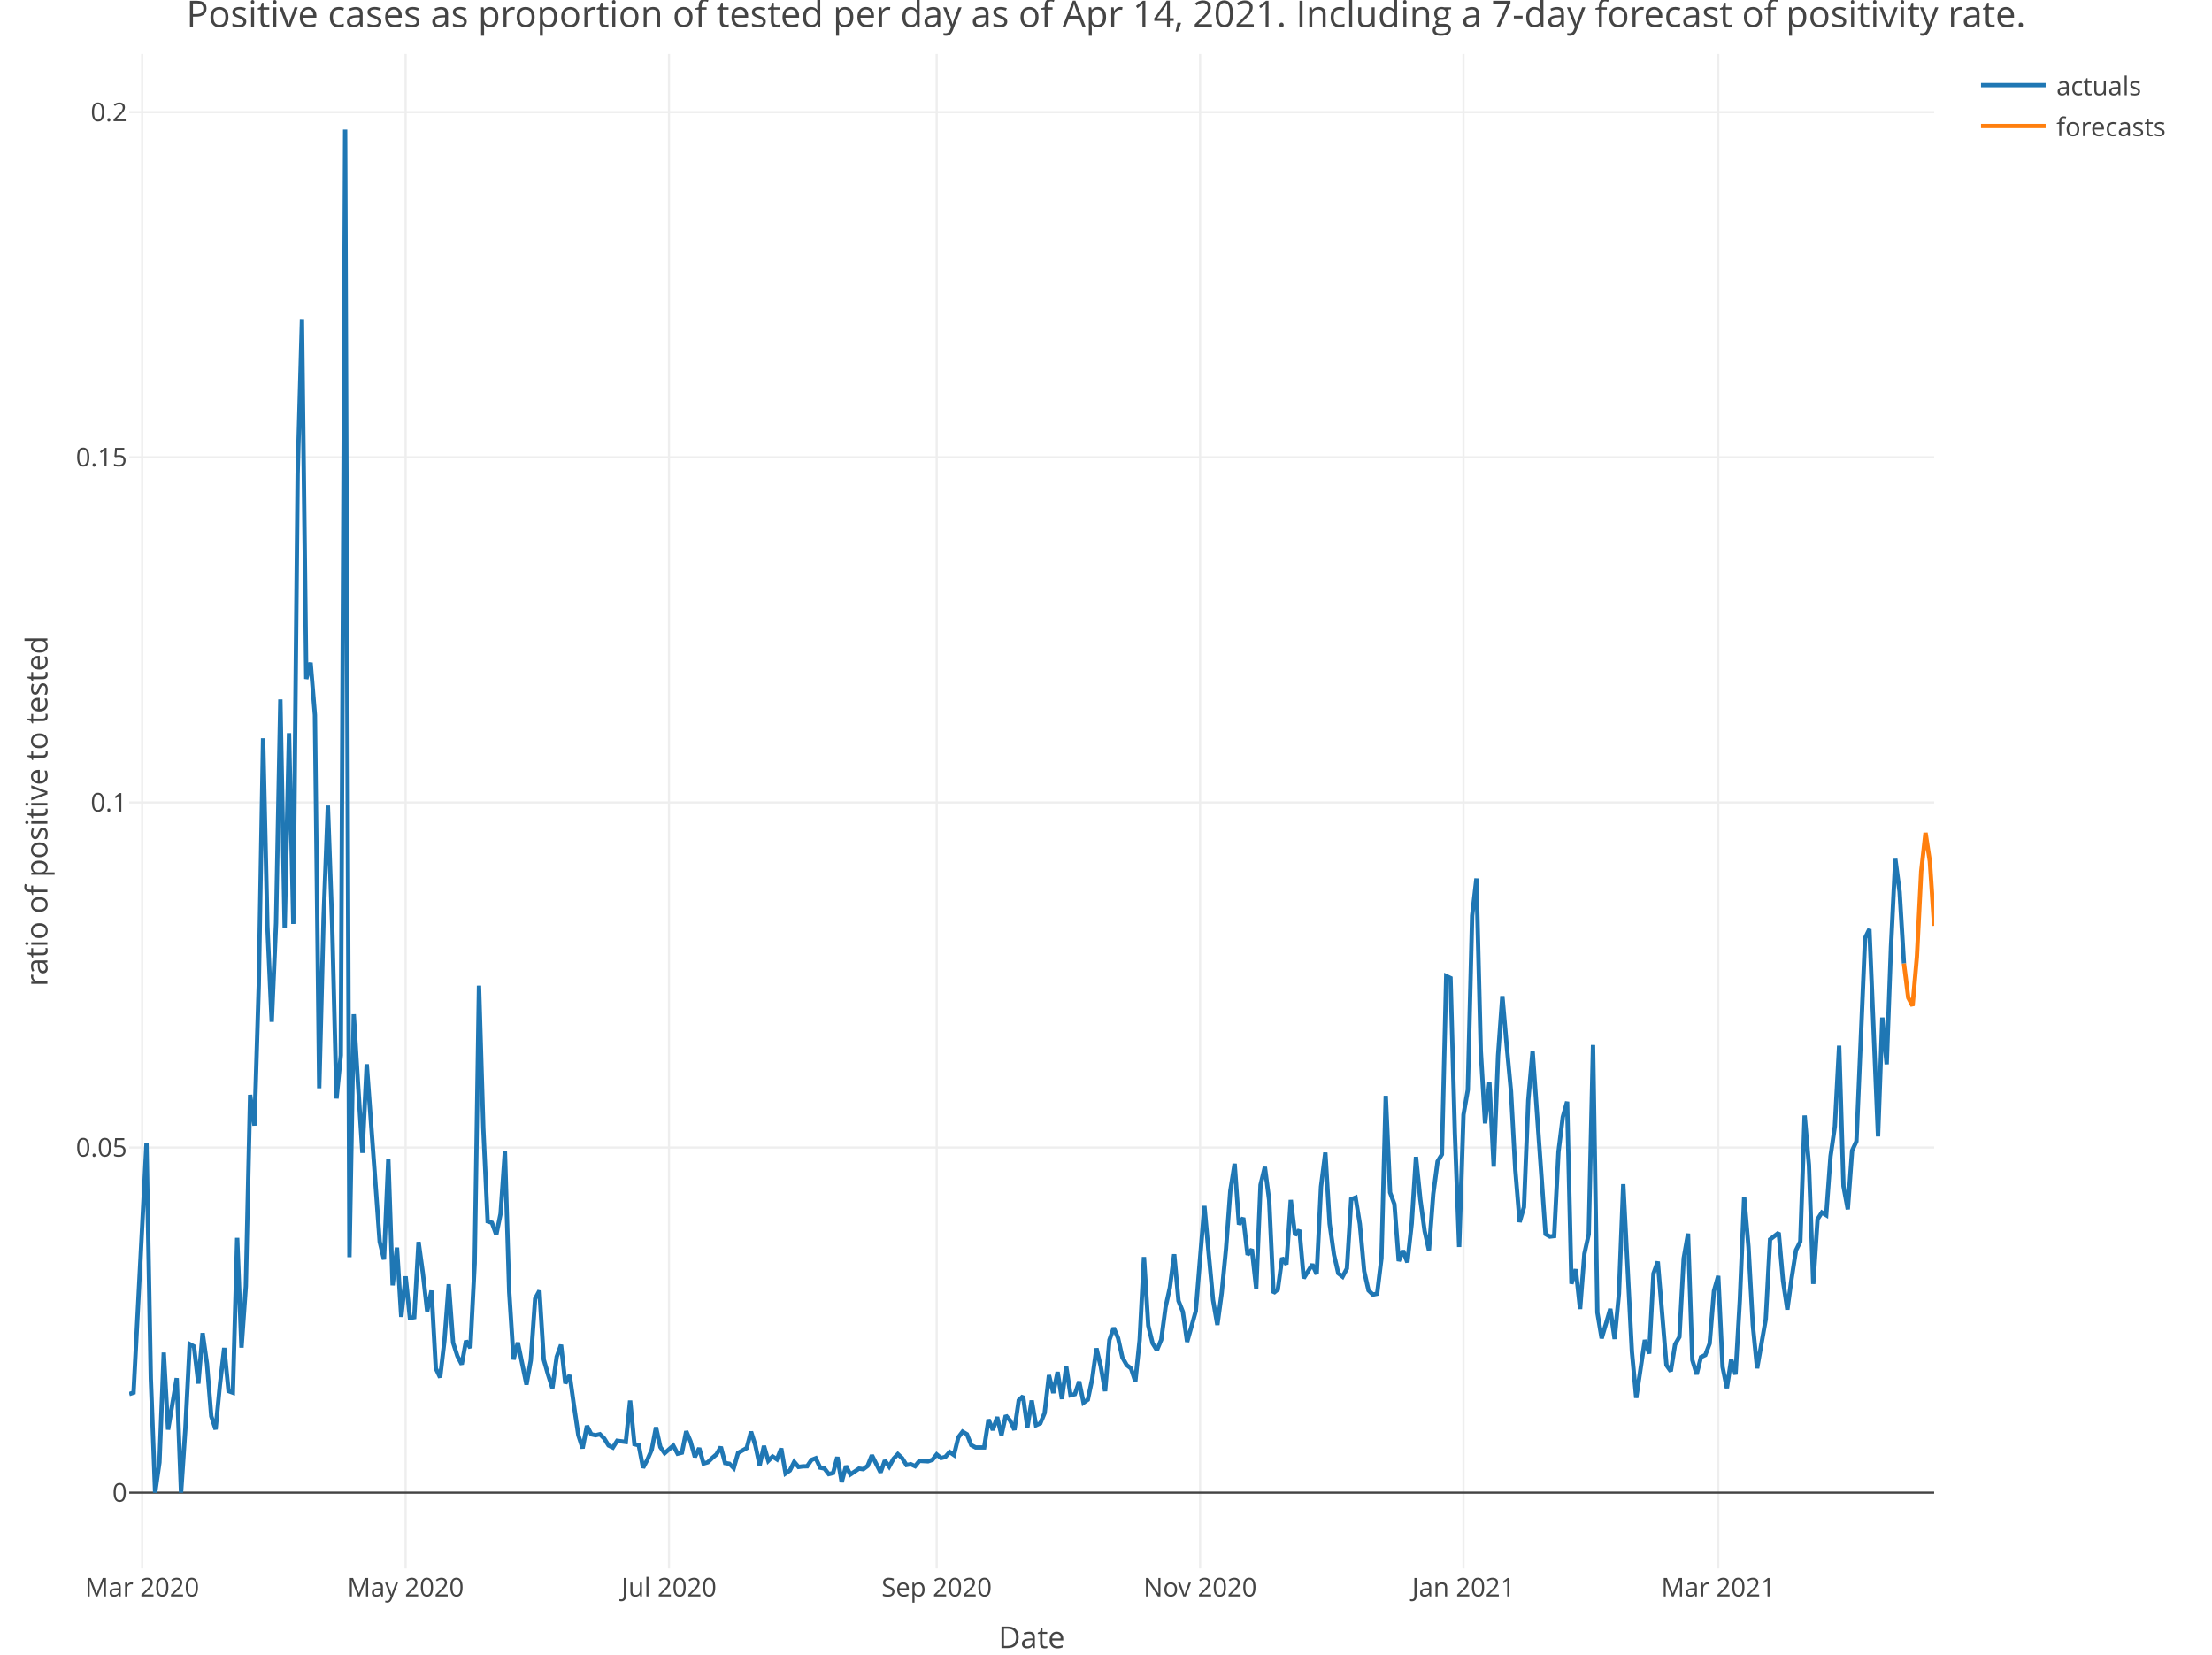
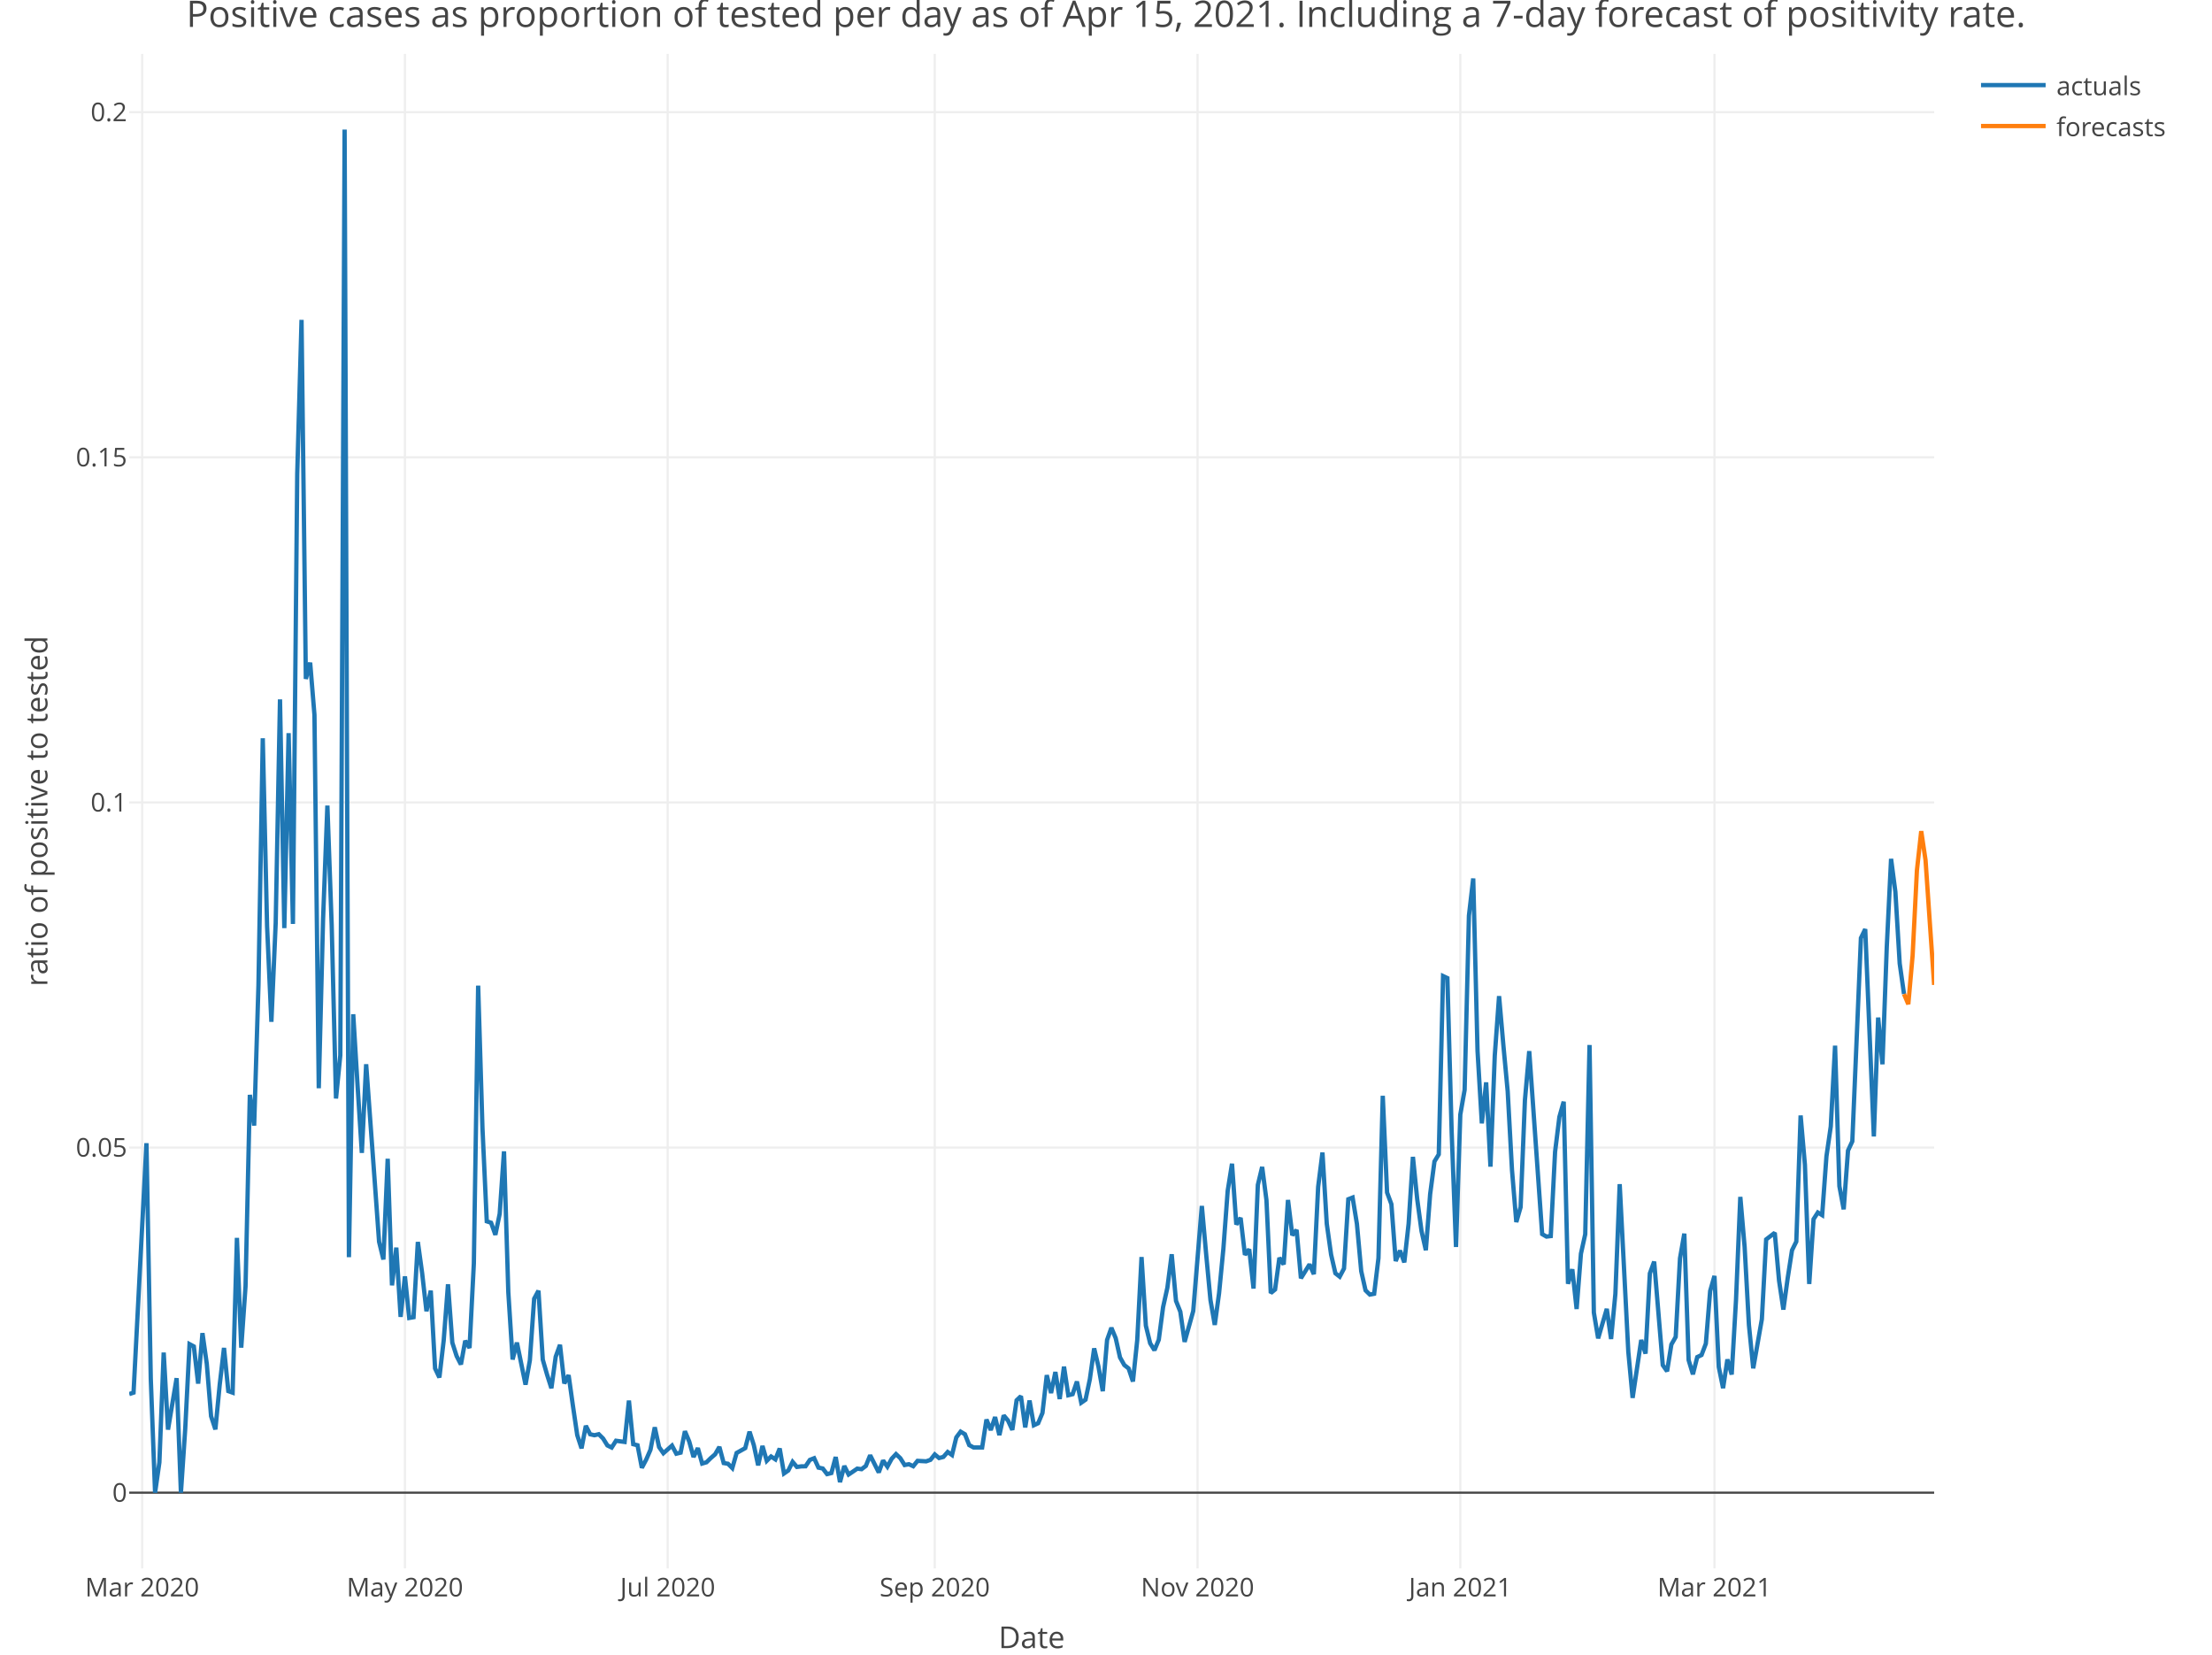
<svg xmlns="http://www.w3.org/2000/svg" class="main-svg" width="1027" height="768" style="" viewBox="0 0 1027 768">
  <rect x="0" y="0" width="1027" height="768" style="fill: rgb(255, 255, 255); fill-opacity: 1;" />
-   <defs id="defs-3c6a8c">
+   <defs id="defs-6b37f3">
    <g class="clips">
-       <clipPath id="clip3c6a8cxyplot" class="plotclip">
+       <clipPath id="clip6b37f3xyplot" class="plotclip">
        <rect width="838" height="703" />
      </clipPath>
-       <clipPath class="axesclip" id="clip3c6a8cx">
+       <clipPath class="axesclip" id="clip6b37f3x">
        <rect x="60" y="0" width="838" height="768" />
      </clipPath>
-       <clipPath class="axesclip" id="clip3c6a8cy">
+       <clipPath class="axesclip" id="clip6b37f3y">
        <rect x="0" y="25" width="1027" height="703" />
      </clipPath>
-       <clipPath class="axesclip" id="clip3c6a8cxy">
+       <clipPath class="axesclip" id="clip6b37f3xy">
        <rect x="60" y="25" width="838" height="703" />
      </clipPath>
    </g>
    <g class="gradients" />
  </defs>
  <g class="bglayer" />
  <g class="layer-below">
    <g class="imagelayer" />
    <g class="shapelayer" />
  </g>
  <g class="cartesianlayer">
    <g class="subplot xy">
      <g class="layer-subplot">
        <g class="shapelayer" />
        <g class="imagelayer" />
      </g>
      <g class="gridlayer">
        <g class="x">
-           <path class="xgrid crisp" transform="translate(66.01,0)" d="M0,25v703" style="stroke: rgb(238, 238, 238); stroke-opacity: 1; stroke-width: 1px;" />
-           <path class="xgrid crisp" transform="translate(188.31,0)" d="M0,25v703" style="stroke: rgb(238, 238, 238); stroke-opacity: 1; stroke-width: 1px;" />
-           <path class="xgrid crisp" transform="translate(310.6,0)" d="M0,25v703" style="stroke: rgb(238, 238, 238); stroke-opacity: 1; stroke-width: 1px;" />
-           <path class="xgrid crisp" transform="translate(434.89,0)" d="M0,25v703" style="stroke: rgb(238, 238, 238); stroke-opacity: 1; stroke-width: 1px;" />
-           <path class="xgrid crisp" transform="translate(557.19,0)" d="M0,25v703" style="stroke: rgb(238, 238, 238); stroke-opacity: 1; stroke-width: 1px;" />
-           <path class="xgrid crisp" transform="translate(679.48,0)" d="M0,25v703" style="stroke: rgb(238, 238, 238); stroke-opacity: 1; stroke-width: 1px;" />
-           <path class="xgrid crisp" transform="translate(797.76,0)" d="M0,25v703" style="stroke: rgb(238, 238, 238); stroke-opacity: 1; stroke-width: 1px;" />
+           <path class="xgrid crisp" transform="translate(66,0)" d="M0,25v703" style="stroke: rgb(238, 238, 238); stroke-opacity: 1; stroke-width: 1px;" />
+           <path class="xgrid crisp" transform="translate(188,0)" d="M0,25v703" style="stroke: rgb(238, 238, 238); stroke-opacity: 1; stroke-width: 1px;" />
+           <path class="xgrid crisp" transform="translate(310,0)" d="M0,25v703" style="stroke: rgb(238, 238, 238); stroke-opacity: 1; stroke-width: 1px;" />
+           <path class="xgrid crisp" transform="translate(434,0)" d="M0,25v703" style="stroke: rgb(238, 238, 238); stroke-opacity: 1; stroke-width: 1px;" />
+           <path class="xgrid crisp" transform="translate(556,0)" d="M0,25v703" style="stroke: rgb(238, 238, 238); stroke-opacity: 1; stroke-width: 1px;" />
+           <path class="xgrid crisp" transform="translate(678,0)" d="M0,25v703" style="stroke: rgb(238, 238, 238); stroke-opacity: 1; stroke-width: 1px;" />
+           <path class="xgrid crisp" transform="translate(796,0)" d="M0,25v703" style="stroke: rgb(238, 238, 238); stroke-opacity: 1; stroke-width: 1px;" />
        </g>
        <g class="y">
          <path class="ygrid crisp" transform="translate(0,532.65)" d="M60,0h838" style="stroke: rgb(238, 238, 238); stroke-opacity: 1; stroke-width: 1px;" />
          <path class="ygrid crisp" transform="translate(0,372.46)" d="M60,0h838" style="stroke: rgb(238, 238, 238); stroke-opacity: 1; stroke-width: 1px;" />
          <path class="ygrid crisp" transform="translate(0,212.26)" d="M60,0h838" style="stroke: rgb(238, 238, 238); stroke-opacity: 1; stroke-width: 1px;" />
          <path class="ygrid crisp" transform="translate(0,52.06)" d="M60,0h838" style="stroke: rgb(238, 238, 238); stroke-opacity: 1; stroke-width: 1px;" />
        </g>
      </g>
      <g class="zerolinelayer">
        <path class="yzl zl crisp" transform="translate(0,692.85)" d="M60,0h838" style="stroke: rgb(68, 68, 68); stroke-opacity: 1; stroke-width: 1px;" />
      </g>
      <path class="xlines-below" />
      <path class="ylines-below" />
      <g class="overlines-below" />
      <g class="xaxislayer-below" />
      <g class="yaxislayer-below" />
      <g class="overaxes-below" />
-       <g class="plot" transform="translate(60, 25)" clip-path="url('#clip3c6a8cxyplot')">
+       <g class="plot" transform="translate(60, 25)" clip-path="url('#clip6b37f3xyplot')">
        <g class="scatterlayer mlayer">
-           <g class="trace scatter trace03b2f6" style="stroke-miterlimit: 2; opacity: 1;">
+           <g class="trace scatter traceb8b7d5" style="stroke-miterlimit: 2; opacity: 1;">
            <g class="fills" />
            <g class="errorbars" />
            <g class="lines">
-               <path class="js-line" d="M0,622.08L2,621.42L8.02,505.63L10.02,614.89L12.03,667.85L14.03,653.8L16.04,602.8L18.04,638.59L22.05,614.7L24.06,667.85L26.06,638.18L28.07,598.9L30.07,599.97L32.08,617.23L34.08,593.79L36.09,608L38.09,632.36L40.1,638.47L42.1,617.81L44.11,600.66L46.11,620.7L48.11,621.42L50.12,549.58L52.12,600.54L54.13,572.07L56.13,483.2L58.14,497.46L60.14,432.27L62.15,317.67L64.15,404.9L66.16,449.29L68.16,403.44L70.17,299.64L72.17,405.8L74.18,315.31L76.18,403.85L78.19,194.99L80.19,123.47L82.2,290.13L84.2,282.57L86.21,306.88L88.21,480.13L90.22,401.54L92.22,348.91L94.22,404.5L96.23,484.89L98.23,464.79L100.24,35.15L102.24,558.54L104.25,445.78L106.25,478.64L108.26,510.14L110.26,468.98L114.27,523.68L116.28,551.37L118.28,559.61L120.29,512.85L122.29,571.63L124.3,554.1L126.3,586.26L128.31,567.44L130.31,586.75L132.32,586.4L134.32,551.47L136.33,566L138.33,583.63L140.33,574.06L142.34,610.19L144.34,614.38L146.35,597.21L148.35,571.12L150.36,598.21L152.36,604.43L154.37,608.32L156.37,597.34L158.38,600.68L160.38,561.46L162.39,432.5L164.39,498.58L166.4,541.9L168.4,542.55L170.41,548.15L172.41,538.38L174.42,509.42L176.42,574.73L178.43,606.03L180.43,598.19L184.44,617.71L186.44,606.46L188.45,577.83L190.45,574.11L192.46,606.1L194.46,613.07L196.47,619.36L198.47,604.76L200.48,599.22L202.48,617.15L204.49,613.3L206.49,627.52L208.5,641.13L210.5,647.27L212.51,636.81L214.51,640.74L216.52,641.19L218.52,640.71L220.53,642.7L222.53,645.92L224.54,646.9L226.54,643.75L230.55,644.3L232.56,625.1L234.56,645.35L236.56,645.84L238.57,656.3L240.57,652.54L242.58,647.93L244.58,637.5L246.59,646.68L248.59,649.53L252.6,646L254.61,649.76L256.61,649.27L258.62,639.33L260.62,644.1L262.63,651.29L264.63,647.16L266.64,654.33L268.64,653.74L270.65,651.78L272.65,650.06L274.66,646.61L276.66,654.1L278.67,654.43L280.67,656.44L282.67,649.41L286.68,647.17L288.69,639.54L290.69,645.81L292.7,655.16L294.7,646.16L296.71,653.06L298.71,651.06L300.72,652.39L302.72,647.33L304.73,658.93L306.73,657.55L308.74,653.55L310.74,655.91L312.75,655.64L314.75,655.6L316.76,652.64L318.76,651.86L320.77,656.22L322.77,656.63L324.78,659.23L326.78,658.74L328.78,651.31L330.79,662.95L332.79,655.46L334.8,659.41L336.8,658.07L338.81,656.69L340.81,656.95L342.82,655.44L344.82,650.49L348.83,658.45L350.84,652.9L352.84,655.77L354.85,652.09L356.85,649.95L358.86,651.84L360.86,655.01L362.87,654.64L364.87,655.57L366.88,653.08L370.89,653.3L372.89,652.61L374.89,650.1L376.9,651.77L378.9,651.26L380.91,648.97L382.91,650.37L384.92,642.19L386.92,639.53L388.93,640.73L390.93,645.77L392.94,646.85L396.95,646.86L398.95,633.9L400.96,638.78L402.96,632.76L404.97,641.13L406.97,631.99L408.98,634.36L410.98,638.71L412.99,624.97L414.99,623.07L417,637.56L419,625.07L421,636.55L423.01,635.62L425.01,630.84L427.02,613.3L429.02,621.6L431.03,611.84L433.03,624.37L435.04,609.35L437.04,622.62L439.05,622.13L441.05,616.26L443.06,626.08L445.06,624.69L447.07,615.19L449.07,600.87L451.08,609.34L453.08,620.74L455.09,596.96L457.09,591.32L459.1,596.12L461.1,605.07L463.11,608.61L465.11,610.18L467.11,616.24L469.12,597.06L471.12,558.47L473.13,590.32L475.13,598.51L477.14,601.72L479.14,596.88L481.15,581.74L483.15,572.69L485.16,557.19L487.16,578.81L489.17,583.84L491.17,597.85L495.18,583.55L497.19,559.02L499.19,534.77L501.2,557.15L503.2,578.42L505.21,589.98L507.21,575.25L509.22,554.62L511.22,527.74L513.22,515.16L515.23,543.38L517.23,540.29L519.24,557.44L521.24,554.88L523.25,573.11L525.25,525L527.26,516.66L529.26,532.08L531.27,575.19L533.27,573.54L535.28,558.83L537.28,561.9L539.29,531.98L541.29,548.35L543.3,545.91L545.3,568.32L549.31,561.88L551.32,566.43L553.32,525.89L555.33,509.97L557.33,543.03L559.33,557.32L561.34,566.01L563.34,567.58L565.35,563.81L567.35,531.65L569.36,530.86L571.36,543.11L573.37,565.06L575.37,573.94L577.38,575.9L579.38,575.51L581.39,558.98L583.39,483.63L585.4,528.53L587.4,533.92L589.41,560.34L591.41,555.49L593.42,560.95L595.42,543.05L597.43,511.99L599.43,531.69L601.44,546.47L603.44,555.31L605.44,529.24L607.45,514.11L609.45,510.83L611.46,428.06L613.46,429L615.47,500.87L617.47,553.82L619.48,492.37L621.48,480.92L623.49,400.04L625.49,382.75L627.5,462.85L629.5,496.43L631.51,477.4L633.51,516.53L635.52,464.99L637.52,437.37L639.53,460.25L641.53,481.58L643.54,518.12L645.54,542.24L647.55,535.31L649.55,485.67L651.56,462.9L657.57,547.82L659.57,548.98L661.58,548.74L663.58,509.64L665.59,493.44L667.59,486.36L669.6,570.9L671.6,564.15L673.61,582.6L675.61,556.94L677.62,547.88L679.62,460.05L681.63,584.25L683.63,596.21L687.64,582.53L689.65,596.52L691.65,575.5L693.66,524.65L697.67,602.43L699.67,623.85L703.68,596.97L705.68,603.31L707.69,566.1L709.69,560.6L713.7,608.64L715.71,611.49L717.71,599.06L719.72,595.56L721.72,559.07L723.73,547.61L725.73,606.29L727.74,612.9L729.74,604.92L731.75,603.95L733.75,598.67L735.76,574.24L737.76,567.25L739.77,609.51L741.77,619.33L743.78,606L745.78,613L747.78,578.51L749.79,530.56L751.79,553.71L753.8,589.98L755.8,610.13L759.81,587.36L761.82,550.3L765.83,547.22L767.83,569.5L769.84,582.88L771.84,568.25L773.85,555.34L775.85,551.3L777.86,492.76L779.86,515.7L781.87,570.98L783.87,540.92L785.88,537.8L787.88,539.02L789.89,511.69L791.89,497.87L793.89,460.36L795.9,525.56L797.9,536.33L799.91,509.07L801.91,504.77L803.92,457.78L805.92,410.4L807.93,406.27L811.94,502.5L813.94,447.31L815.95,469.01L817.95,414.62L819.96,373.65L821.96,389L823.97,422.22" style="vector-effect: non-scaling-stroke; fill: none; stroke: rgb(31, 119, 180); stroke-opacity: 1; stroke-width: 2px; opacity: 1;" />
+               <path class="js-line" d="M0,622.08L2,621.42L8,505.63L10,614.89L12,667.85L14,653.8L16,602.8L18,638.59L22,614.7L24,667.85L26,638.18L28,598.9L30,599.97L32,617.23L34,593.79L36,608L38,632.36L40,638.47L42,617.81L44,600.66L46,620.7L48,621.42L50,549.58L52,600.54L54,572.07L56,483.2L58,497.46L60,432.27L62,317.67L64,404.9L66,449.29L68,403.44L70,299.64L72,405.8L74,315.31L76,403.85L78,194.99L80,123.47L82,290.13L84,282.57L86,306.88L88,480.13L90,401.54L92,348.91L94,404.5L96,484.89L98,464.79L100,35.15L102,558.54L104,445.78L106,478.64L108,510.14L110,468.98L114,523.68L116,551.37L118,559.61L120,512.85L122,571.63L124,554.1L126,586.26L128,567.44L130,586.75L132,586.4L134,551.47L136,566L138,583.63L140,574.06L142,610.19L144,614.38L146,597.21L148,571.12L150,598.21L152,604.43L154,608.32L156,597.34L158,600.68L160,561.46L162,432.5L164,498.58L166,541.9L168,542.55L170,548.15L172,538.38L174,509.42L176,574.73L178,606.03L180,598.19L184,617.71L186,606.46L188,577.83L190,574.11L192,606.1L194,613.07L196,619.36L198,604.76L200,599.22L202,617.15L204,613.3L206,627.52L208,641.13L210,647.27L212,636.81L214,640.74L216,641.19L218,640.71L220,642.7L222,645.92L224,646.9L226,643.75L230,644.3L232,625.1L234,645.35L236,645.84L238,656.3L240,652.54L242,647.93L244,637.5L246,646.68L248,649.53L252,646L254,649.76L256,649.27L258,639.33L260,644.1L262,651.29L264,647.16L266,654.33L268,653.74L270,651.78L272,650.06L274,646.61L276,654.1L278,654.43L280,656.44L282,649.41L286,647.17L288,639.54L290,645.81L292,655.16L294,646.16L296,653.06L298,651.06L300,652.39L302,647.33L304,658.93L306,657.55L308,653.55L310,655.91L312,655.64L314,655.6L316,652.64L318,651.86L320,656.22L322,656.63L324,659.23L326,658.74L328,651.31L330,662.95L332,655.46L334,659.41L336,658.07L338,656.69L340,656.95L342,655.44L344,650.49L348,658.45L350,652.9L352,655.77L354,652.09L356,649.95L358,651.84L360,655.01L362,654.64L364,655.57L366,653.08L370,653.3L372,652.61L374,650.1L376,651.77L378,651.26L380,648.97L382,650.37L384,642.19L386,639.53L388,640.73L390,645.77L392,646.85L396,646.86L398,633.9L400,638.78L402,632.76L404,641.13L406,631.99L408,634.36L410,638.71L412,624.97L414,623.07L416,637.56L418,625.07L420,636.55L422,635.62L424,630.84L426,613.3L428,621.6L430,611.84L432,624.37L434,609.35L436,622.62L438,622.13L440,616.26L442,626.08L444,624.69L446,615.19L448,600.87L450,609.34L452,620.74L454,596.96L456,591.32L458,596.12L460,605.07L462,608.61L464,610.18L466,616.24L468,597.06L470,558.47L472,590.32L474,598.51L476,601.72L478,596.88L480,581.74L482,572.69L484,557.19L486,578.81L488,583.84L490,597.85L494,583.55L496,559.02L498,534.77L500,557.15L502,578.42L504,589.98L506,575.25L508,554.62L510,527.74L512,515.16L514,543.38L516,540.29L518,557.44L520,554.88L522,573.11L524,525L526,516.66L528,532.08L530,575.19L532,573.54L534,558.83L536,561.9L538,531.98L540,548.35L542,545.91L544,568.32L548,561.88L550,566.43L552,525.89L554,509.97L556,543.03L558,557.32L560,566.01L562,567.58L564,563.81L566,531.65L568,530.86L570,543.11L572,565.06L574,573.94L576,575.9L578,575.51L580,558.98L582,483.63L584,528.53L586,533.92L588,560.34L590,555.49L592,560.95L594,543.05L596,511.99L598,531.69L600,546.47L602,555.31L604,529.24L606,514.11L608,510.83L610,428.06L612,429L614,500.87L616,553.82L618,492.37L620,480.92L622,400.04L624,382.75L626,462.85L628,496.43L630,477.4L632,516.53L634,464.99L636,437.37L638,460.25L640,481.58L642,518.12L644,542.24L646,535.31L648,485.67L650,462.9L656,547.82L658,548.98L660,548.74L662,509.64L664,493.44L666,486.36L668,570.9L670,564.15L672,582.6L674,556.94L676,547.88L678,460.05L680,584.25L682,596.21L686,582.53L688,596.52L690,575.5L692,524.65L696,602.43L698,623.85L702,596.97L704,603.31L706,566.1L708,560.6L712,608.64L714,611.49L716,599.06L718,595.56L720,559.07L722,547.61L724,606.29L726,612.9L728,604.92L730,603.95L732,598.67L734,574.24L736,567.25L738,609.51L740,619.33L742,606L744,613L746,578.51L748,530.56L750,553.71L752,589.98L754,610.13L758,587.36L760,550.3L764,547.22L766,569.5L768,582.88L770,568.25L772,555.34L774,551.3L776,492.76L778,515.7L780,570.98L782,540.92L784,537.8L786,539.02L788,511.69L790,497.87L792,460.36L794,525.56L796,536.33L798,509.07L800,504.77L802,457.78L804,410.4L806,406.27L810,502.5L812,447.31L814,469.01L816,414.62L818,373.65L820,389L822,422.22L824,436.4" style="vector-effect: non-scaling-stroke; fill: none; stroke: rgb(31, 119, 180); stroke-opacity: 1; stroke-width: 2px; opacity: 1;" />
            </g>
            <g class="points" />
            <g class="text" />
          </g>
-           <g class="trace scatter trace294014" style="stroke-miterlimit: 2; opacity: 1;">
+           <g class="trace scatter trace3b2eed" style="stroke-miterlimit: 2; opacity: 1;">
            <g class="fills" />
            <g class="errorbars" />
            <g class="lines">
-               <path class="js-line" d="M823.97,422.22L825.97,438.11L827.98,441.87L829.98,419.13L831.99,379.44L833.99,361.55L836,374.8L838,404.73" style="vector-effect: non-scaling-stroke; fill: none; stroke: rgb(255, 127, 14); stroke-opacity: 1; stroke-width: 2px; opacity: 1;" />
+               <path class="js-line" d="M824,436.4L826,441.11L828,418.53L830,378.98L832,360.79L834,374.24L836,403.42L838,432.16" style="vector-effect: non-scaling-stroke; fill: none; stroke: rgb(255, 127, 14); stroke-opacity: 1; stroke-width: 2px; opacity: 1;" />
            </g>
            <g class="points" />
            <g class="text" />
          </g>
        </g>
      </g>
      <g class="overplot" />
      <path class="xlines-above crisp" style="fill: none;" d="M0,0" />
      <path class="ylines-above crisp" style="fill: none;" d="M0,0" />
      <g class="overlines-above" />
      <g class="xaxislayer-above">
        <g class="xtick">
-           <text text-anchor="middle" x="0" y="741" transform="translate(66.01,0)" style="font-family: 'Open Sans', verdana, arial, sans-serif; font-size: 12px; fill: rgb(68, 68, 68); fill-opacity: 1; white-space: pre;">Mar 2020</text>
+           <text text-anchor="middle" x="0" y="741" transform="translate(66,0)" style="font-family: 'Open Sans', verdana, arial, sans-serif; font-size: 12px; fill: rgb(68, 68, 68); fill-opacity: 1; white-space: pre;">Mar 2020</text>
        </g>
        <g class="xtick">
-           <text text-anchor="middle" x="0" y="741" transform="translate(188.31,0)" style="font-family: 'Open Sans', verdana, arial, sans-serif; font-size: 12px; fill: rgb(68, 68, 68); fill-opacity: 1; white-space: pre;">May 2020</text>
+           <text text-anchor="middle" x="0" y="741" transform="translate(188,0)" style="font-family: 'Open Sans', verdana, arial, sans-serif; font-size: 12px; fill: rgb(68, 68, 68); fill-opacity: 1; white-space: pre;">May 2020</text>
        </g>
        <g class="xtick">
-           <text text-anchor="middle" x="0" y="741" transform="translate(310.6,0)" style="font-family: 'Open Sans', verdana, arial, sans-serif; font-size: 12px; fill: rgb(68, 68, 68); fill-opacity: 1; white-space: pre;">Jul 2020</text>
+           <text text-anchor="middle" x="0" y="741" transform="translate(310,0)" style="font-family: 'Open Sans', verdana, arial, sans-serif; font-size: 12px; fill: rgb(68, 68, 68); fill-opacity: 1; white-space: pre;">Jul 2020</text>
        </g>
        <g class="xtick">
-           <text text-anchor="middle" x="0" y="741" transform="translate(434.89,0)" style="font-family: 'Open Sans', verdana, arial, sans-serif; font-size: 12px; fill: rgb(68, 68, 68); fill-opacity: 1; white-space: pre;">Sep 2020</text>
+           <text text-anchor="middle" x="0" y="741" transform="translate(434,0)" style="font-family: 'Open Sans', verdana, arial, sans-serif; font-size: 12px; fill: rgb(68, 68, 68); fill-opacity: 1; white-space: pre;">Sep 2020</text>
        </g>
        <g class="xtick">
-           <text text-anchor="middle" x="0" y="741" transform="translate(557.19,0)" style="font-family: 'Open Sans', verdana, arial, sans-serif; font-size: 12px; fill: rgb(68, 68, 68); fill-opacity: 1; white-space: pre;">Nov 2020</text>
+           <text text-anchor="middle" x="0" y="741" transform="translate(556,0)" style="font-family: 'Open Sans', verdana, arial, sans-serif; font-size: 12px; fill: rgb(68, 68, 68); fill-opacity: 1; white-space: pre;">Nov 2020</text>
        </g>
        <g class="xtick">
-           <text text-anchor="middle" x="0" y="741" transform="translate(679.48,0)" style="font-family: 'Open Sans', verdana, arial, sans-serif; font-size: 12px; fill: rgb(68, 68, 68); fill-opacity: 1; white-space: pre;">Jan 2021</text>
+           <text text-anchor="middle" x="0" y="741" transform="translate(678,0)" style="font-family: 'Open Sans', verdana, arial, sans-serif; font-size: 12px; fill: rgb(68, 68, 68); fill-opacity: 1; white-space: pre;">Jan 2021</text>
        </g>
        <g class="xtick">
-           <text text-anchor="middle" x="0" y="741" transform="translate(797.76,0)" style="font-family: 'Open Sans', verdana, arial, sans-serif; font-size: 12px; fill: rgb(68, 68, 68); fill-opacity: 1; white-space: pre;">Mar 2021</text>
+           <text text-anchor="middle" x="0" y="741" transform="translate(796,0)" style="font-family: 'Open Sans', verdana, arial, sans-serif; font-size: 12px; fill: rgb(68, 68, 68); fill-opacity: 1; white-space: pre;">Mar 2021</text>
        </g>
      </g>
      <g class="yaxislayer-above">
        <g class="ytick">
          <text text-anchor="end" x="59" y="4.2" transform="translate(0,692.85)" style="font-family: 'Open Sans', verdana, arial, sans-serif; font-size: 12px; fill: rgb(68, 68, 68); fill-opacity: 1; white-space: pre;">0</text>
        </g>
        <g class="ytick">
          <text text-anchor="end" x="59" y="4.2" transform="translate(0,532.65)" style="font-family: 'Open Sans', verdana, arial, sans-serif; font-size: 12px; fill: rgb(68, 68, 68); fill-opacity: 1; white-space: pre;">0.05</text>
        </g>
        <g class="ytick">
          <text text-anchor="end" x="59" y="4.2" transform="translate(0,372.46)" style="font-family: 'Open Sans', verdana, arial, sans-serif; font-size: 12px; fill: rgb(68, 68, 68); fill-opacity: 1; white-space: pre;">0.1</text>
        </g>
        <g class="ytick">
          <text text-anchor="end" x="59" y="4.2" transform="translate(0,212.26)" style="font-family: 'Open Sans', verdana, arial, sans-serif; font-size: 12px; fill: rgb(68, 68, 68); fill-opacity: 1; white-space: pre;">0.15</text>
        </g>
        <g class="ytick">
          <text text-anchor="end" x="59" y="4.2" transform="translate(0,52.06)" style="font-family: 'Open Sans', verdana, arial, sans-serif; font-size: 12px; fill: rgb(68, 68, 68); fill-opacity: 1; white-space: pre;">0.2</text>
        </g>
      </g>
      <g class="overaxes-above" />
    </g>
  </g>
  <g class="polarlayer" />
  <g class="ternarylayer" />
  <g class="geolayer" />
  <g class="funnelarealayer" />
  <g class="pielayer" />
  <g class="treemaplayer" />
  <g class="sunburstlayer" />
  <g class="glimages" />
-   <defs id="topdefs-3c6a8c">
+   <defs id="topdefs-6b37f3">
    <g class="clips" />
-     <clipPath id="legend3c6a8c">
+     <clipPath id="legend6b37f3">
      <rect width="102" height="48" x="0" y="0" />
    </clipPath>
  </defs>
  <g class="layer-above">
    <g class="imagelayer" />
    <g class="shapelayer" />
  </g>
  <g class="infolayer">
    <g class="legend" pointer-events="all" transform="translate(914.76, 25)">
      <rect class="bg" shape-rendering="crispEdges" style="stroke: rgb(68, 68, 68); stroke-opacity: 1; fill: rgb(255, 255, 255); fill-opacity: 1; stroke-width: 0px;" width="102" height="48" x="0" y="0" />
-       <g class="scrollbox" transform="translate(0, 0)" clip-path="url('#legend3c6a8c')">
+       <g class="scrollbox" transform="translate(0, 0)" clip-path="url('#legend6b37f3')">
        <g class="groups">
          <g class="traces" style="opacity: 1;" transform="translate(0, 14.5)">
            <text class="legendtext" text-anchor="start" x="40" y="4.68" style="font-family: 'Open Sans', verdana, arial, sans-serif; font-size: 12px; fill: rgb(68, 68, 68); fill-opacity: 1; white-space: pre;">actuals</text>
            <g class="layers" style="opacity: 1;">
              <g class="legendfill" />
              <g class="legendlines">
                <path class="js-line" d="M5,0h30" style="fill: none; stroke: rgb(31, 119, 180); stroke-opacity: 1; stroke-width: 2px;" />
              </g>
              <g class="legendsymbols">
                <g class="legendpoints" />
              </g>
            </g>
            <rect class="legendtoggle" x="0" y="-9.5" width="96.219" height="19" style="fill: rgb(0, 0, 0); fill-opacity: 0;" />
          </g>
          <g class="traces" style="opacity: 1;" transform="translate(0, 33.5)">
            <text class="legendtext" text-anchor="start" x="40" y="4.68" style="font-family: 'Open Sans', verdana, arial, sans-serif; font-size: 12px; fill: rgb(68, 68, 68); fill-opacity: 1; white-space: pre;">forecasts</text>
            <g class="layers" style="opacity: 1;">
              <g class="legendfill" />
              <g class="legendlines">
                <path class="js-line" d="M5,0h30" style="fill: none; stroke: rgb(255, 127, 14); stroke-opacity: 1; stroke-width: 2px;" />
              </g>
              <g class="legendsymbols">
                <g class="legendpoints" />
              </g>
            </g>
            <rect class="legendtoggle" x="0" y="-9.5" width="96.219" height="19" style="fill: rgb(0, 0, 0); fill-opacity: 0;" />
          </g>
        </g>
      </g>
      <rect class="scrollbar" rx="20" ry="3" width="0" height="0" style="fill: rgb(128, 139, 164); fill-opacity: 1;" x="0" y="0" />
    </g>
    <g class="g-gtitle">
-       <text class="gtitle" x="513.5" y="12.5" text-anchor="middle" dy="0em" style="font-family: 'Open Sans', verdana, arial, sans-serif; font-size: 17px; fill: rgb(68, 68, 68); opacity: 1; font-weight: normal; white-space: pre;">Positive cases as proportion of tested per day as of Apr 14, 2021. Including a 7-day forecast of positivity rate.</text>
+       <text class="gtitle" x="513.5" y="12.5" text-anchor="middle" dy="0em" style="font-family: 'Open Sans', verdana, arial, sans-serif; font-size: 17px; fill: rgb(68, 68, 68); opacity: 1; font-weight: normal; white-space: pre;">Positive cases as proportion of tested per day as of Apr 15, 2021. Including a 7-day forecast of positivity rate.</text>
    </g>
    <g class="g-xtitle" transform="translate(0,-15)">
      <text class="xtitle" x="479" y="780" text-anchor="middle" style="font-family: 'Open Sans', verdana, arial, sans-serif; font-size: 14px; fill: rgb(68, 68, 68); opacity: 1; font-weight: normal; white-space: pre;">Date</text>
    </g>
    <g class="g-ytitle">
      <text class="ytitle" transform="rotate(-90,22,376.5)" x="22" y="376.5" text-anchor="middle" style="font-family: 'Open Sans', verdana, arial, sans-serif; font-size: 14px; fill: rgb(68, 68, 68); opacity: 1; font-weight: normal; white-space: pre;">ratio of positive to tested</text>
    </g>
  </g>
</svg>
